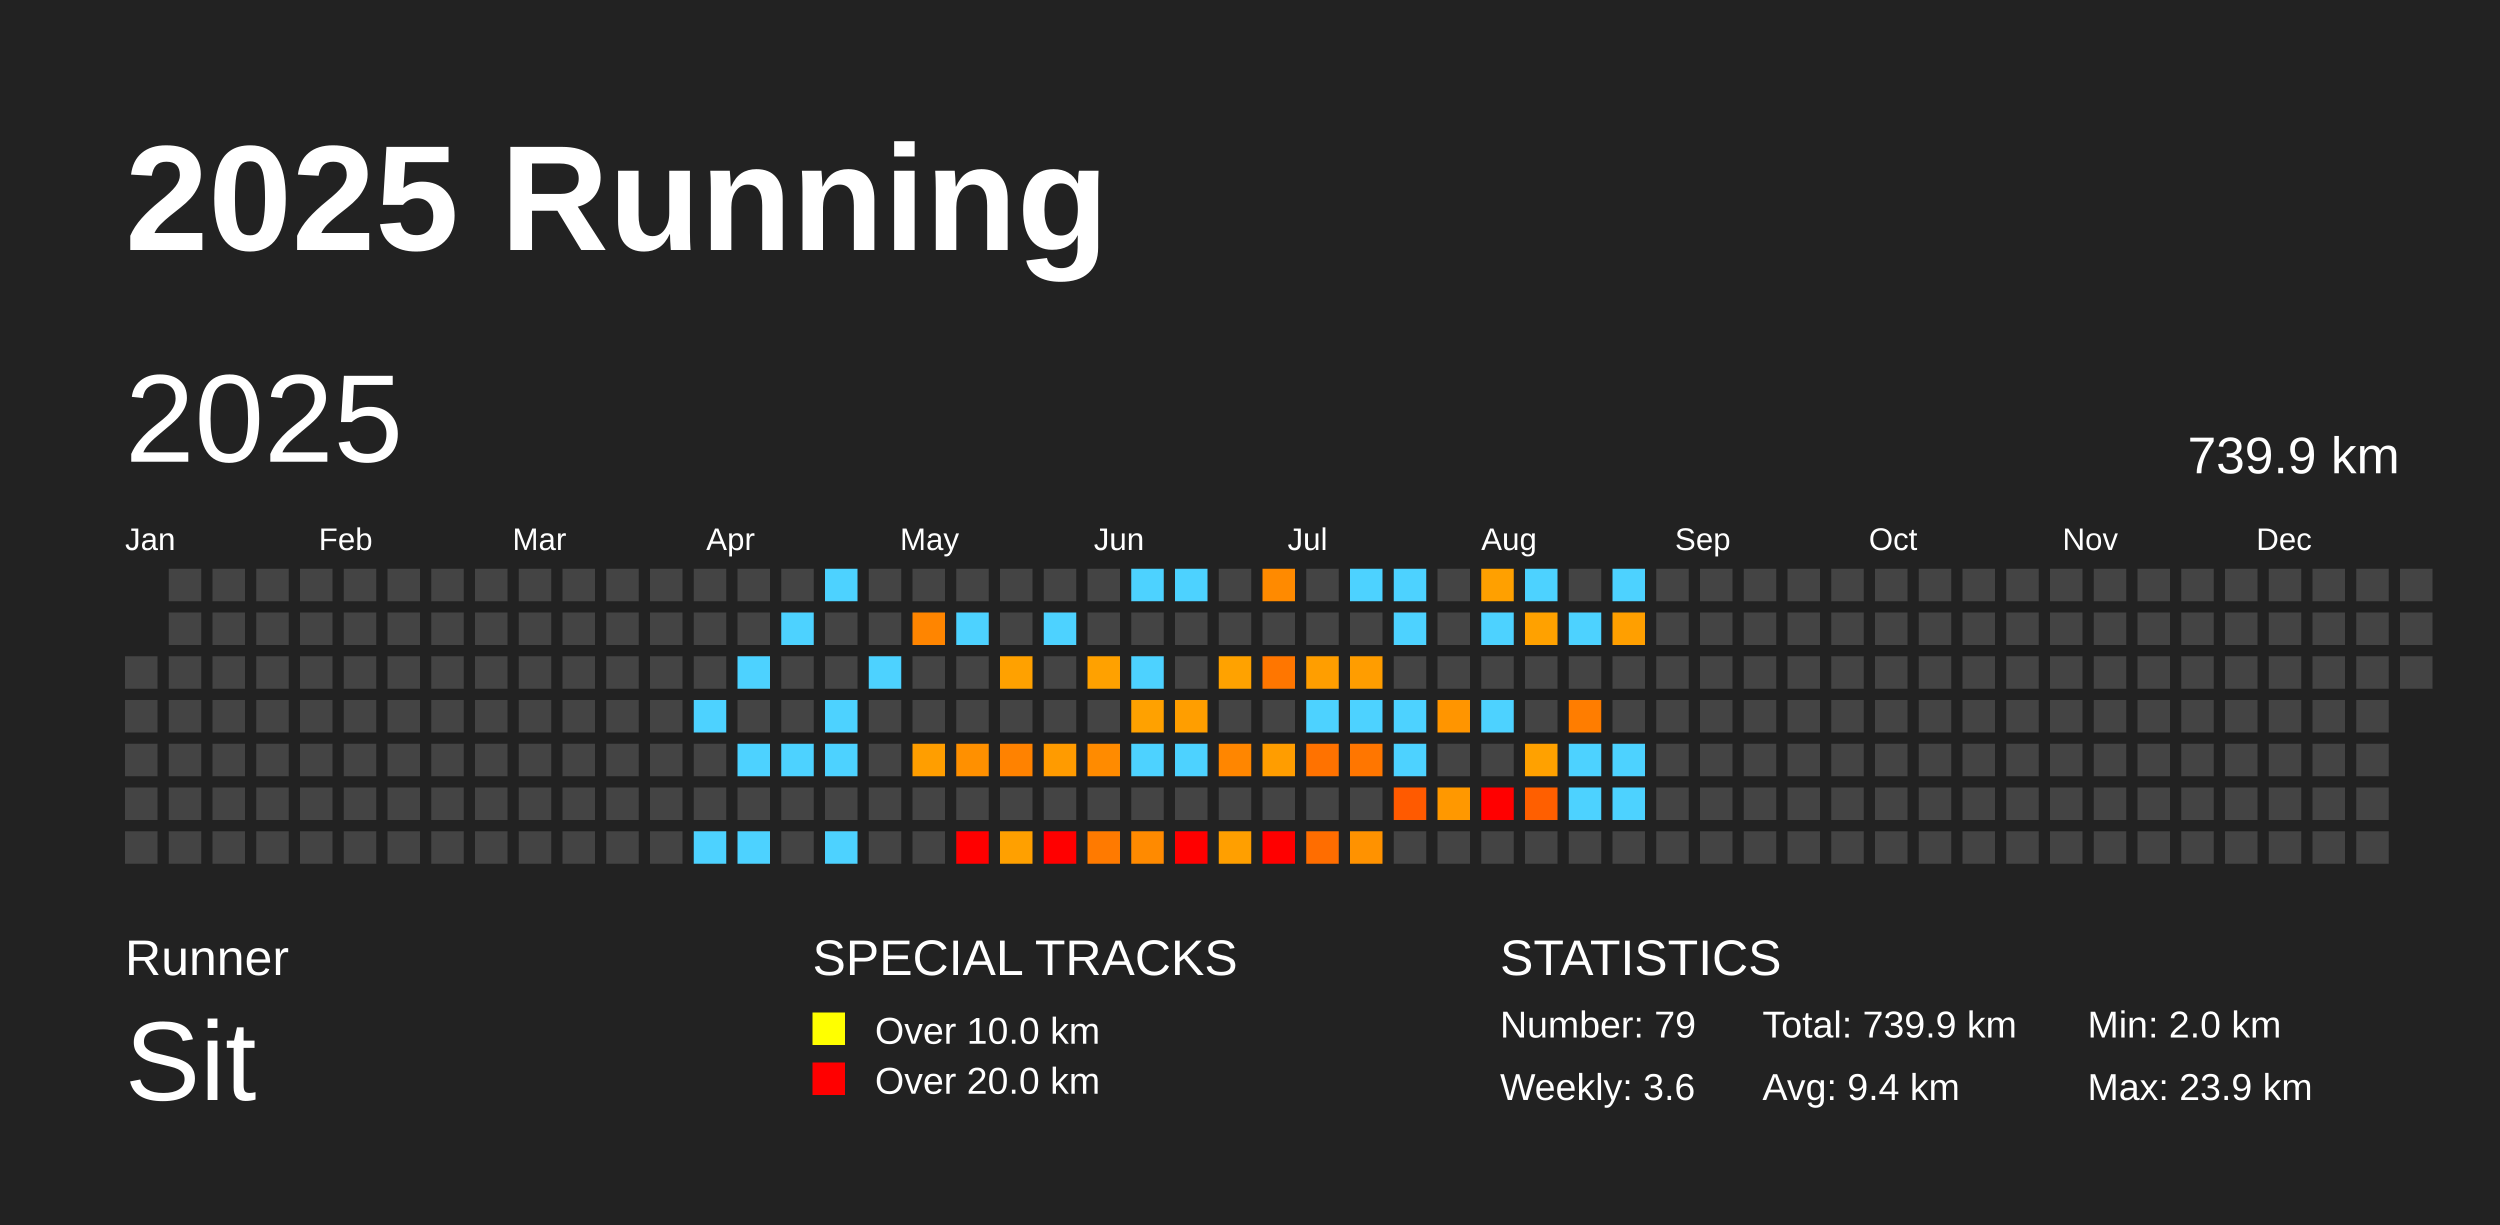
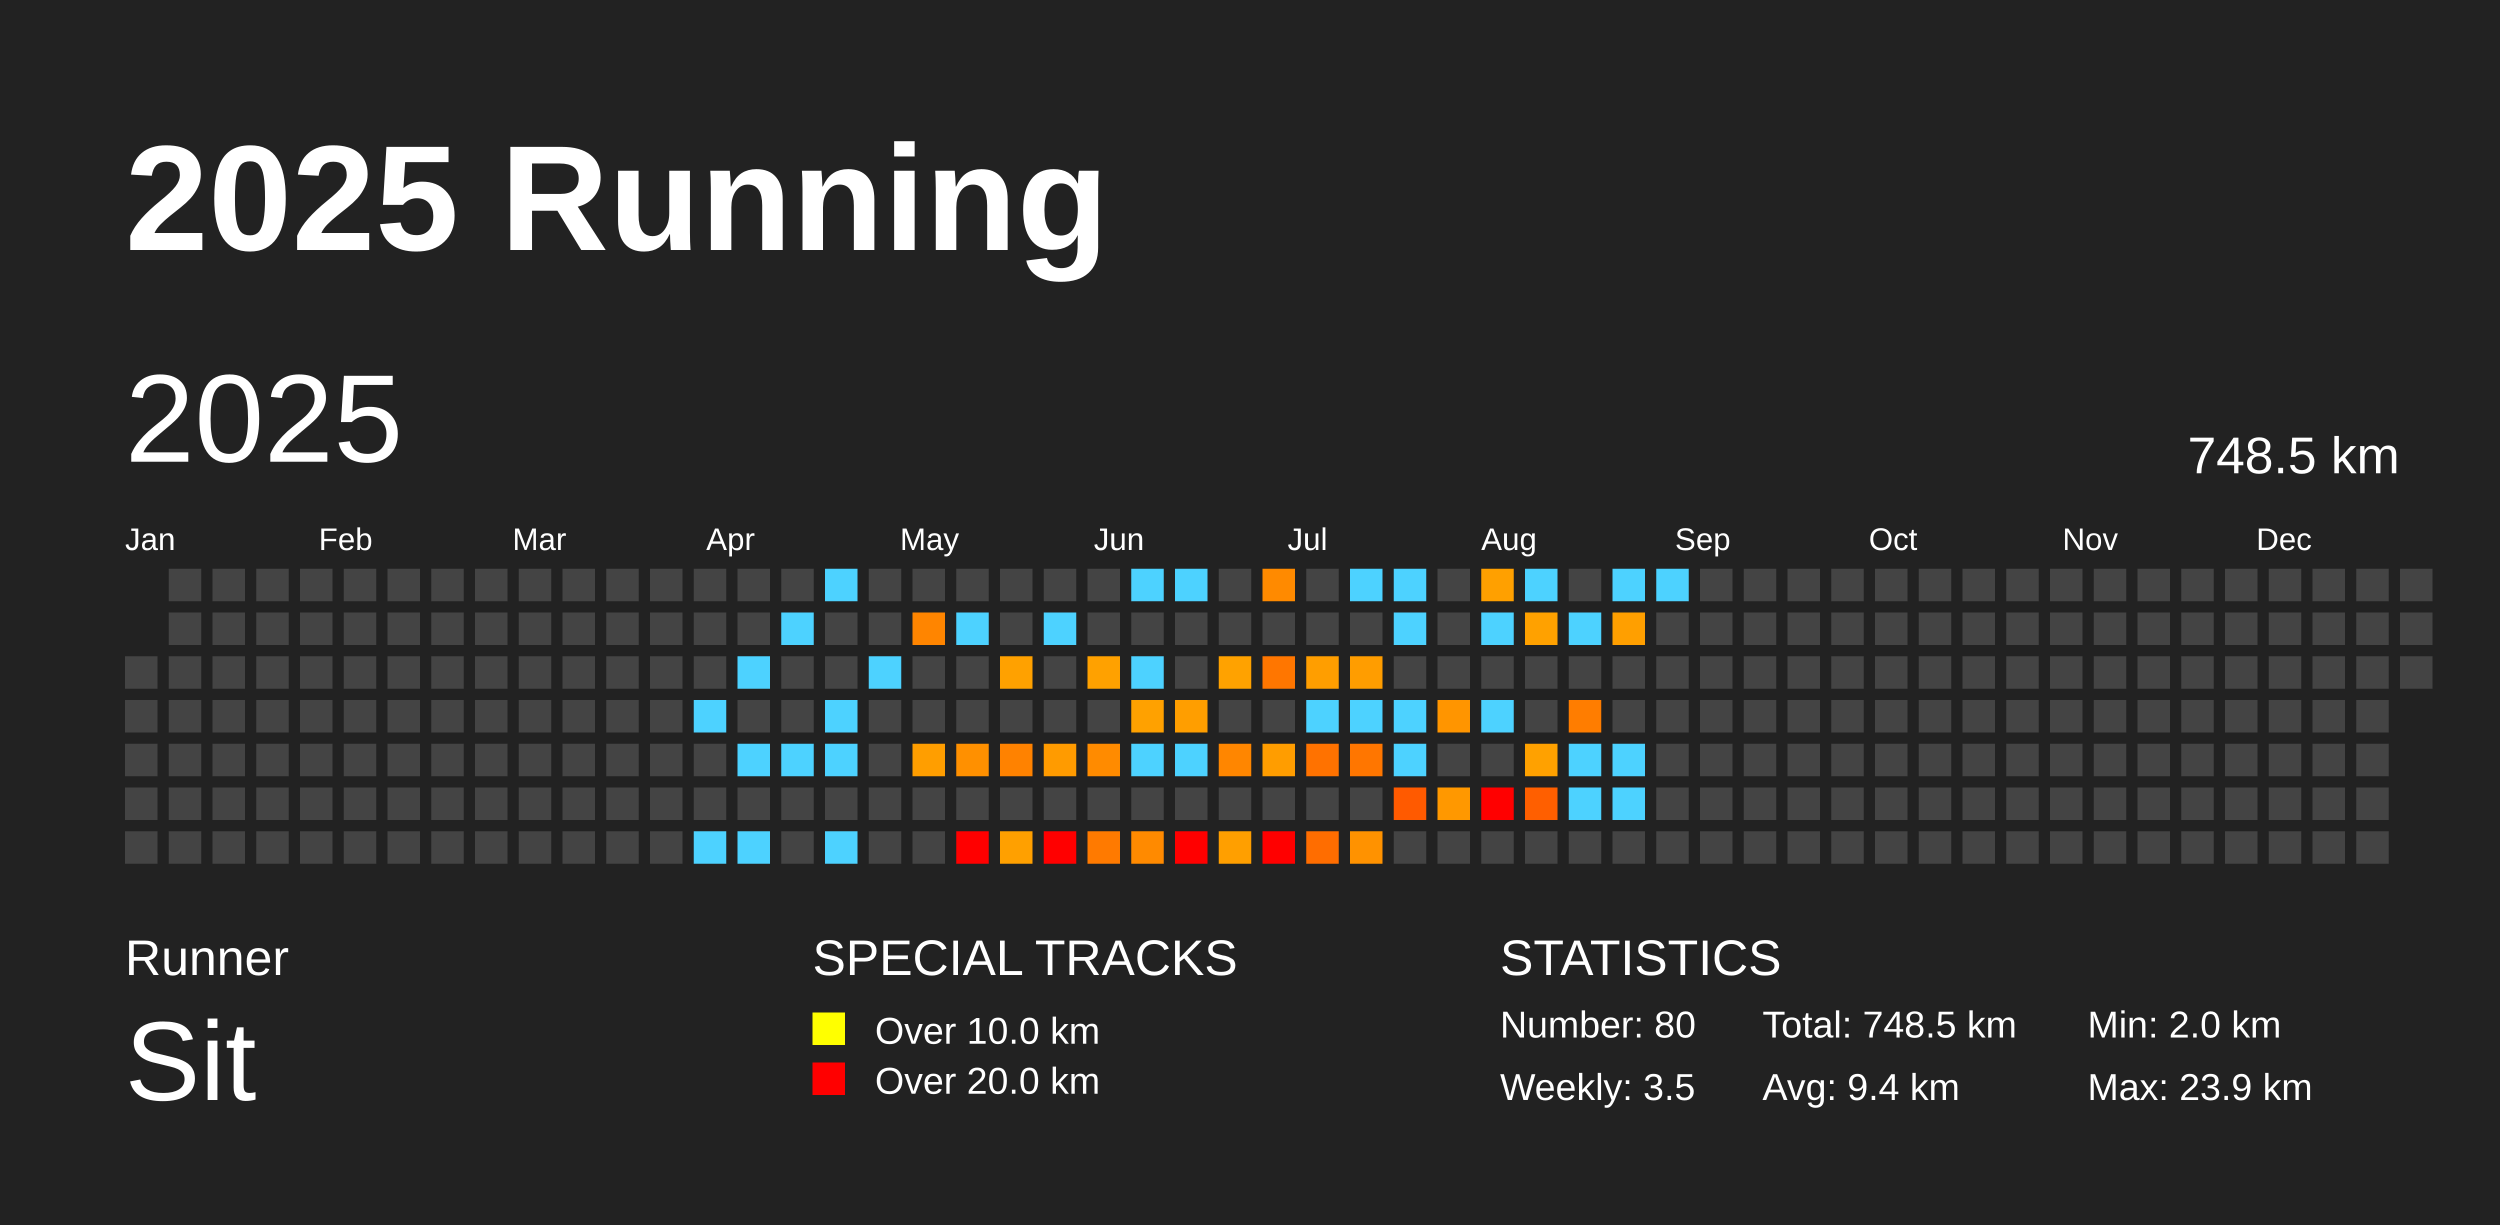
<svg xmlns="http://www.w3.org/2000/svg" baseProfile="full" height="98mm" version="1.1" viewBox="0,0,200,98" width="200mm">
  <defs />
  <rect fill="#222222" height="98" width="200" x="0" y="0" />
  <text fill="#FFFFFF" style="font-size:12px; font-family:Arial; font-weight:bold;" x="10" y="20">2025 Running</text>
  <text fill="#FFFFFF" style="font-size:4px; font-family:Arial" x="10" y="78">Runner</text>
  <text fill="#FFFFFF" style="font-size:9px; font-family:Arial" x="10" y="88">Sit</text>
  <text fill="#FFFFFF" style="font-size:4px; font-family:Arial" x="65" y="78">SPECIAL TRACKS</text>
  <rect fill="yellow" height="2.6" width="2.6" x="65" y="81" />
  <text fill="#FFFFFF" style="font-size:3px; font-family:Arial" x="70" y="83.5">Over 10.0 km</text>
  <rect fill="red" height="2.6" width="2.6" x="65" y="85" />
  <text fill="#FFFFFF" style="font-size:3px; font-family:Arial" x="70" y="87.5">Over 20.0 km</text>
  <text fill="#FFFFFF" style="font-size:4px; font-family:Arial" x="120" y="78">STATISTICS</text>
-   <text fill="#FFFFFF" style="font-size:3px; font-family:Arial" x="120" y="83">Number: 79</text>
-   <text fill="#FFFFFF" style="font-size:3px; font-family:Arial" x="120" y="88">Weekly: 3.6</text>
-   <text fill="#FFFFFF" style="font-size:3px; font-family:Arial" x="141" y="83">Total: 739.9 km</text>
+   <text fill="#FFFFFF" style="font-size:3px; font-family:Arial" x="120" y="83">Number: 80</text>
+   <text fill="#FFFFFF" style="font-size:3px; font-family:Arial" x="120" y="88">Weekly: 3.5</text>
+   <text fill="#FFFFFF" style="font-size:3px; font-family:Arial" x="141" y="83">Total: 748.5 km</text>
  <text fill="#FFFFFF" style="font-size:3px; font-family:Arial" x="141" y="88">Avg: 9.4 km</text>
  <text fill="#FFFFFF" style="font-size:3px; font-family:Arial" x="167" y="83">Min: 2.0 km</text>
  <text fill="#FFFFFF" style="font-size:3px; font-family:Arial" x="167" y="88">Max: 23.9 km</text>
  <text dominant-baseline="hanging" fill="#FFFFFF" style="font-size:10.0px; font-family:Arial;" x="10" y="30">2025</text>
-   <text dominant-baseline="hanging" fill="#FFFFFF" style="font-size:4.125px; font-family:Arial;" x="175" y="35">739.9 km</text>
+   <text dominant-baseline="hanging" fill="#FFFFFF" style="font-size:4.125px; font-family:Arial;" x="175" y="35">748.5 km</text>
  <text fill="#FFFFFF" style="font-size:2.5px; font-family:Arial" x="10.0" y="44">Jan</text>
  <text fill="#FFFFFF" style="font-size:2.5px; font-family:Arial" x="25.5" y="44">Feb</text>
  <text fill="#FFFFFF" style="font-size:2.5px; font-family:Arial" x="41.0" y="44">Mar</text>
  <text fill="#FFFFFF" style="font-size:2.5px; font-family:Arial" x="56.5" y="44">Apr</text>
  <text fill="#FFFFFF" style="font-size:2.5px; font-family:Arial" x="72.0" y="44">May</text>
  <text fill="#FFFFFF" style="font-size:2.5px; font-family:Arial" x="87.5" y="44">Jun</text>
  <text fill="#FFFFFF" style="font-size:2.5px; font-family:Arial" x="103.0" y="44">Jul</text>
  <text fill="#FFFFFF" style="font-size:2.5px; font-family:Arial" x="118.5" y="44">Aug</text>
  <text fill="#FFFFFF" style="font-size:2.5px; font-family:Arial" x="134.0" y="44">Sep</text>
  <text fill="#FFFFFF" style="font-size:2.5px; font-family:Arial" x="149.5" y="44">Oct</text>
  <text fill="#FFFFFF" style="font-size:2.5px; font-family:Arial" x="165.0" y="44">Nov</text>
  <text fill="#FFFFFF" style="font-size:2.5px; font-family:Arial" x="180.5" y="44">Dec</text>
  <rect fill="#444444" height="2.6" width="2.6" x="10.0" y="52.5" />
  <rect fill="#444444" height="2.6" width="2.6" x="10.0" y="56.0" />
  <rect fill="#444444" height="2.6" width="2.6" x="10.0" y="59.5" />
  <rect fill="#444444" height="2.6" width="2.6" x="10.0" y="63.0" />
  <rect fill="#444444" height="2.6" width="2.6" x="10.0" y="66.5" />
  <rect fill="#444444" height="2.6" width="2.6" x="13.5" y="45.5" />
  <rect fill="#444444" height="2.6" width="2.6" x="13.5" y="49.0" />
  <rect fill="#444444" height="2.6" width="2.6" x="13.5" y="52.5" />
  <rect fill="#444444" height="2.6" width="2.6" x="13.5" y="56.0" />
  <rect fill="#444444" height="2.6" width="2.6" x="13.5" y="59.5" />
  <rect fill="#444444" height="2.6" width="2.6" x="13.5" y="63.0" />
  <rect fill="#444444" height="2.6" width="2.6" x="13.5" y="66.5" />
  <rect fill="#444444" height="2.6" width="2.6" x="17.0" y="45.5" />
  <rect fill="#444444" height="2.6" width="2.6" x="17.0" y="49.0" />
  <rect fill="#444444" height="2.6" width="2.6" x="17.0" y="52.5" />
  <rect fill="#444444" height="2.6" width="2.6" x="17.0" y="56.0" />
  <rect fill="#444444" height="2.6" width="2.6" x="17.0" y="59.5" />
  <rect fill="#444444" height="2.6" width="2.6" x="17.0" y="63.0" />
  <rect fill="#444444" height="2.6" width="2.6" x="17.0" y="66.5" />
  <rect fill="#444444" height="2.6" width="2.6" x="20.5" y="45.5" />
  <rect fill="#444444" height="2.6" width="2.6" x="20.5" y="49.0" />
  <rect fill="#444444" height="2.6" width="2.6" x="20.5" y="52.5" />
  <rect fill="#444444" height="2.6" width="2.6" x="20.5" y="56.0" />
  <rect fill="#444444" height="2.6" width="2.6" x="20.5" y="59.5" />
  <rect fill="#444444" height="2.6" width="2.6" x="20.5" y="63.0" />
  <rect fill="#444444" height="2.6" width="2.6" x="20.5" y="66.5" />
  <rect fill="#444444" height="2.6" width="2.6" x="24.0" y="45.5" />
  <rect fill="#444444" height="2.6" width="2.6" x="24.0" y="49.0" />
  <rect fill="#444444" height="2.6" width="2.6" x="24.0" y="52.5" />
  <rect fill="#444444" height="2.6" width="2.6" x="24.0" y="56.0" />
  <rect fill="#444444" height="2.6" width="2.6" x="24.0" y="59.5" />
  <rect fill="#444444" height="2.6" width="2.6" x="24.0" y="63.0" />
  <rect fill="#444444" height="2.6" width="2.6" x="24.0" y="66.5" />
  <rect fill="#444444" height="2.6" width="2.6" x="27.5" y="45.5" />
  <rect fill="#444444" height="2.6" width="2.6" x="27.5" y="49.0" />
  <rect fill="#444444" height="2.6" width="2.6" x="27.5" y="52.5" />
  <rect fill="#444444" height="2.6" width="2.6" x="27.5" y="56.0" />
  <rect fill="#444444" height="2.6" width="2.6" x="27.5" y="59.5" />
  <rect fill="#444444" height="2.6" width="2.6" x="27.5" y="63.0" />
  <rect fill="#444444" height="2.6" width="2.6" x="27.5" y="66.5" />
  <rect fill="#444444" height="2.6" width="2.6" x="31.0" y="45.5" />
  <rect fill="#444444" height="2.6" width="2.6" x="31.0" y="49.0" />
  <rect fill="#444444" height="2.6" width="2.6" x="31.0" y="52.5" />
  <rect fill="#444444" height="2.6" width="2.6" x="31.0" y="56.0" />
  <rect fill="#444444" height="2.6" width="2.6" x="31.0" y="59.5" />
  <rect fill="#444444" height="2.6" width="2.6" x="31.0" y="63.0" />
  <rect fill="#444444" height="2.6" width="2.6" x="31.0" y="66.5" />
  <rect fill="#444444" height="2.6" width="2.6" x="34.5" y="45.5" />
  <rect fill="#444444" height="2.6" width="2.6" x="34.5" y="49.0" />
  <rect fill="#444444" height="2.6" width="2.6" x="34.5" y="52.5" />
  <rect fill="#444444" height="2.6" width="2.6" x="34.5" y="56.0" />
  <rect fill="#444444" height="2.6" width="2.6" x="34.5" y="59.5" />
  <rect fill="#444444" height="2.6" width="2.6" x="34.5" y="63.0" />
  <rect fill="#444444" height="2.6" width="2.6" x="34.5" y="66.5" />
  <rect fill="#444444" height="2.6" width="2.6" x="38.0" y="45.5" />
  <rect fill="#444444" height="2.6" width="2.6" x="38.0" y="49.0" />
  <rect fill="#444444" height="2.6" width="2.6" x="38.0" y="52.5" />
  <rect fill="#444444" height="2.6" width="2.6" x="38.0" y="56.0" />
  <rect fill="#444444" height="2.6" width="2.6" x="38.0" y="59.5" />
  <rect fill="#444444" height="2.6" width="2.6" x="38.0" y="63.0" />
  <rect fill="#444444" height="2.6" width="2.6" x="38.0" y="66.5" />
  <rect fill="#444444" height="2.6" width="2.6" x="41.5" y="45.5" />
  <rect fill="#444444" height="2.6" width="2.6" x="41.5" y="49.0" />
  <rect fill="#444444" height="2.6" width="2.6" x="41.5" y="52.5" />
  <rect fill="#444444" height="2.6" width="2.6" x="41.5" y="56.0" />
  <rect fill="#444444" height="2.6" width="2.6" x="41.5" y="59.5" />
  <rect fill="#444444" height="2.6" width="2.6" x="41.5" y="63.0" />
  <rect fill="#444444" height="2.6" width="2.6" x="41.5" y="66.5" />
  <rect fill="#444444" height="2.6" width="2.6" x="45.0" y="45.5" />
  <rect fill="#444444" height="2.6" width="2.6" x="45.0" y="49.0" />
  <rect fill="#444444" height="2.6" width="2.6" x="45.0" y="52.5" />
  <rect fill="#444444" height="2.6" width="2.6" x="45.0" y="56.0" />
  <rect fill="#444444" height="2.6" width="2.6" x="45.0" y="59.5" />
  <rect fill="#444444" height="2.6" width="2.6" x="45.0" y="63.0" />
  <rect fill="#444444" height="2.6" width="2.6" x="45.0" y="66.5" />
  <rect fill="#444444" height="2.6" width="2.6" x="48.5" y="45.5" />
  <rect fill="#444444" height="2.6" width="2.6" x="48.5" y="49.0" />
  <rect fill="#444444" height="2.6" width="2.6" x="48.5" y="52.5" />
  <rect fill="#444444" height="2.6" width="2.6" x="48.5" y="56.0" />
  <rect fill="#444444" height="2.6" width="2.6" x="48.5" y="59.5" />
  <rect fill="#444444" height="2.6" width="2.6" x="48.5" y="63.0" />
  <rect fill="#444444" height="2.6" width="2.6" x="48.5" y="66.5" />
  <rect fill="#444444" height="2.6" width="2.6" x="52.0" y="45.5" />
  <rect fill="#444444" height="2.6" width="2.6" x="52.0" y="49.0" />
  <rect fill="#444444" height="2.6" width="2.6" x="52.0" y="52.5" />
  <rect fill="#444444" height="2.6" width="2.6" x="52.0" y="56.0" />
  <rect fill="#444444" height="2.6" width="2.6" x="52.0" y="59.5" />
  <rect fill="#444444" height="2.6" width="2.6" x="52.0" y="63.0" />
  <rect fill="#444444" height="2.6" width="2.6" x="52.0" y="66.5" />
  <rect fill="#444444" height="2.6" width="2.6" x="55.5" y="45.5" />
  <rect fill="#444444" height="2.6" width="2.6" x="55.5" y="49.0" />
  <rect fill="#444444" height="2.6" width="2.6" x="55.5" y="52.5" />
  <rect fill="#4dd2ff" height="2.6" width="2.6" x="55.5" y="56.0" />
  <rect fill="#444444" height="2.6" width="2.6" x="55.5" y="59.5" />
  <rect fill="#444444" height="2.6" width="2.6" x="55.5" y="63.0" />
  <rect fill="#4dd2ff" height="2.6" width="2.6" x="55.5" y="66.5" />
  <rect fill="#444444" height="2.6" width="2.6" x="59.0" y="45.5" />
  <rect fill="#444444" height="2.6" width="2.6" x="59.0" y="49.0" />
  <rect fill="#4dd2ff" height="2.6" width="2.6" x="59.0" y="52.5" />
  <rect fill="#444444" height="2.6" width="2.6" x="59.0" y="56.0" />
  <rect fill="#4dd2ff" height="2.6" width="2.6" x="59.0" y="59.5" />
  <rect fill="#444444" height="2.6" width="2.6" x="59.0" y="63.0" />
  <rect fill="#4dd2ff" height="2.6" width="2.6" x="59.0" y="66.5" />
  <rect fill="#444444" height="2.6" width="2.6" x="62.5" y="45.5" />
  <rect fill="#4dd2ff" height="2.6" width="2.6" x="62.5" y="49.0" />
  <rect fill="#444444" height="2.6" width="2.6" x="62.5" y="52.5" />
  <rect fill="#444444" height="2.6" width="2.6" x="62.5" y="56.0" />
  <rect fill="#4dd2ff" height="2.6" width="2.6" x="62.5" y="59.5" />
  <rect fill="#444444" height="2.6" width="2.6" x="62.5" y="63.0" />
  <rect fill="#444444" height="2.6" width="2.6" x="62.5" y="66.5" />
  <rect fill="#4dd2ff" height="2.6" width="2.6" x="66.0" y="45.5" />
  <rect fill="#444444" height="2.6" width="2.6" x="66.0" y="49.0" />
  <rect fill="#444444" height="2.6" width="2.6" x="66.0" y="52.5" />
  <rect fill="#4dd2ff" height="2.6" width="2.6" x="66.0" y="56.0" />
  <rect fill="#4dd2ff" height="2.6" width="2.6" x="66.0" y="59.5" />
  <rect fill="#444444" height="2.6" width="2.6" x="66.0" y="63.0" />
  <rect fill="#4dd2ff" height="2.6" width="2.6" x="66.0" y="66.5" />
  <rect fill="#444444" height="2.6" width="2.6" x="69.5" y="45.5" />
  <rect fill="#444444" height="2.6" width="2.6" x="69.5" y="49.0" />
  <rect fill="#4dd2ff" height="2.6" width="2.6" x="69.5" y="52.5" />
  <rect fill="#444444" height="2.6" width="2.6" x="69.5" y="56.0" />
  <rect fill="#444444" height="2.6" width="2.6" x="69.5" y="59.5" />
  <rect fill="#444444" height="2.6" width="2.6" x="69.5" y="63.0" />
  <rect fill="#444444" height="2.6" width="2.6" x="69.5" y="66.5" />
  <rect fill="#444444" height="2.6" width="2.6" x="73.0" y="45.5" />
  <rect fill="#ff8500" height="2.6" width="2.6" x="73.0" y="49.0" />
  <rect fill="#444444" height="2.6" width="2.6" x="73.0" y="52.5" />
  <rect fill="#444444" height="2.6" width="2.6" x="73.0" y="56.0" />
  <rect fill="#ff9e00" height="2.6" width="2.6" x="73.0" y="59.5" />
  <rect fill="#444444" height="2.6" width="2.6" x="73.0" y="63.0" />
  <rect fill="#444444" height="2.6" width="2.6" x="73.0" y="66.5" />
  <rect fill="#444444" height="2.6" width="2.6" x="76.5" y="45.5" />
  <rect fill="#4dd2ff" height="2.6" width="2.6" x="76.5" y="49.0" />
  <rect fill="#444444" height="2.6" width="2.6" x="76.5" y="52.5" />
  <rect fill="#444444" height="2.6" width="2.6" x="76.5" y="56.0" />
  <rect fill="#ff9000" height="2.6" width="2.6" x="76.5" y="59.5" />
  <rect fill="#444444" height="2.6" width="2.6" x="76.5" y="63.0" />
  <rect fill="red" height="2.6" width="2.6" x="76.5" y="66.5" />
  <rect fill="#444444" height="2.6" width="2.6" x="80.0" y="45.5" />
  <rect fill="#444444" height="2.6" width="2.6" x="80.0" y="49.0" />
  <rect fill="#ffa100" height="2.6" width="2.6" x="80.0" y="52.5" />
  <rect fill="#444444" height="2.6" width="2.6" x="80.0" y="56.0" />
  <rect fill="#ff8200" height="2.6" width="2.6" x="80.0" y="59.5" />
  <rect fill="#444444" height="2.6" width="2.6" x="80.0" y="63.0" />
  <rect fill="#ffa000" height="2.6" width="2.6" x="80.0" y="66.5" />
  <rect fill="#444444" height="2.6" width="2.6" x="83.5" y="45.5" />
  <rect fill="#4dd2ff" height="2.6" width="2.6" x="83.5" y="49.0" />
  <rect fill="#444444" height="2.6" width="2.6" x="83.5" y="52.5" />
  <rect fill="#444444" height="2.6" width="2.6" x="83.5" y="56.0" />
  <rect fill="#ff9b00" height="2.6" width="2.6" x="83.5" y="59.5" />
  <rect fill="#444444" height="2.6" width="2.6" x="83.5" y="63.0" />
  <rect fill="red" height="2.6" width="2.6" x="83.5" y="66.5" />
  <rect fill="#444444" height="2.6" width="2.6" x="87.0" y="45.5" />
  <rect fill="#444444" height="2.6" width="2.6" x="87.0" y="49.0" />
  <rect fill="#ffa100" height="2.6" width="2.6" x="87.0" y="52.5" />
  <rect fill="#444444" height="2.6" width="2.6" x="87.0" y="56.0" />
  <rect fill="#ff8b00" height="2.6" width="2.6" x="87.0" y="59.5" />
  <rect fill="#444444" height="2.6" width="2.6" x="87.0" y="63.0" />
  <rect fill="#ff7a00" height="2.6" width="2.6" x="87.0" y="66.5" />
  <rect fill="#4dd2ff" height="2.6" width="2.6" x="90.5" y="45.5" />
  <rect fill="#444444" height="2.6" width="2.6" x="90.5" y="49.0" />
  <rect fill="#4dd2ff" height="2.6" width="2.6" x="90.5" y="52.5" />
  <rect fill="#ffa100" height="2.6" width="2.6" x="90.5" y="56.0" />
  <rect fill="#4dd2ff" height="2.6" width="2.6" x="90.5" y="59.5" />
  <rect fill="#444444" height="2.6" width="2.6" x="90.5" y="63.0" />
  <rect fill="#ff8a00" height="2.6" width="2.6" x="90.5" y="66.5" />
  <rect fill="#4dd2ff" height="2.6" width="2.6" x="94.0" y="45.5" />
  <rect fill="#444444" height="2.6" width="2.6" x="94.0" y="49.0" />
  <rect fill="#444444" height="2.6" width="2.6" x="94.0" y="52.5" />
  <rect fill="#ff9e00" height="2.6" width="2.6" x="94.0" y="56.0" />
  <rect fill="#4dd2ff" height="2.6" width="2.6" x="94.0" y="59.5" />
  <rect fill="#444444" height="2.6" width="2.6" x="94.0" y="63.0" />
  <rect fill="red" height="2.6" width="2.6" x="94.0" y="66.5" />
  <rect fill="#444444" height="2.6" width="2.6" x="97.5" y="45.5" />
  <rect fill="#444444" height="2.6" width="2.6" x="97.5" y="49.0" />
  <rect fill="#ffa200" height="2.6" width="2.6" x="97.5" y="52.5" />
  <rect fill="#444444" height="2.6" width="2.6" x="97.5" y="56.0" />
  <rect fill="#ff8600" height="2.6" width="2.6" x="97.5" y="59.5" />
  <rect fill="#444444" height="2.6" width="2.6" x="97.5" y="63.0" />
  <rect fill="#ff9f00" height="2.6" width="2.6" x="97.5" y="66.5" />
  <rect fill="#ff8a00" height="2.6" width="2.6" x="101.0" y="45.5" />
  <rect fill="#444444" height="2.6" width="2.6" x="101.0" y="49.0" />
  <rect fill="#ff7600" height="2.6" width="2.6" x="101.0" y="52.5" />
  <rect fill="#444444" height="2.6" width="2.6" x="101.0" y="56.0" />
  <rect fill="#ff9d00" height="2.6" width="2.6" x="101.0" y="59.5" />
  <rect fill="#444444" height="2.6" width="2.6" x="101.0" y="63.0" />
  <rect fill="red" height="2.6" width="2.6" x="101.0" y="66.5" />
  <rect fill="#444444" height="2.6" width="2.6" x="104.5" y="45.5" />
  <rect fill="#444444" height="2.6" width="2.6" x="104.5" y="49.0" />
  <rect fill="#ff9e00" height="2.6" width="2.6" x="104.5" y="52.5" />
  <rect fill="#4dd2ff" height="2.6" width="2.6" x="104.5" y="56.0" />
  <rect fill="#ff7200" height="2.6" width="2.6" x="104.5" y="59.5" />
  <rect fill="#444444" height="2.6" width="2.6" x="104.5" y="63.0" />
  <rect fill="#ff6d00" height="2.6" width="2.6" x="104.5" y="66.5" />
  <rect fill="#4dd2ff" height="2.6" width="2.6" x="108.0" y="45.5" />
  <rect fill="#444444" height="2.6" width="2.6" x="108.0" y="49.0" />
  <rect fill="#ff9d00" height="2.6" width="2.6" x="108.0" y="52.5" />
  <rect fill="#4dd2ff" height="2.6" width="2.6" x="108.0" y="56.0" />
  <rect fill="#ff7600" height="2.6" width="2.6" x="108.0" y="59.5" />
  <rect fill="#444444" height="2.6" width="2.6" x="108.0" y="63.0" />
  <rect fill="#ff9200" height="2.6" width="2.6" x="108.0" y="66.5" />
  <rect fill="#4dd2ff" height="2.6" width="2.6" x="111.5" y="45.5" />
  <rect fill="#4dd2ff" height="2.6" width="2.6" x="111.5" y="49.0" />
  <rect fill="#444444" height="2.6" width="2.6" x="111.5" y="52.5" />
  <rect fill="#4dd2ff" height="2.6" width="2.6" x="111.5" y="56.0" />
  <rect fill="#4dd2ff" height="2.6" width="2.6" x="111.5" y="59.5" />
  <rect fill="#ff5a00" height="2.6" width="2.6" x="111.5" y="63.0" />
  <rect fill="#444444" height="2.6" width="2.6" x="111.5" y="66.5" />
  <rect fill="#444444" height="2.6" width="2.6" x="115.0" y="45.5" />
  <rect fill="#444444" height="2.6" width="2.6" x="115.0" y="49.0" />
  <rect fill="#444444" height="2.6" width="2.6" x="115.0" y="52.5" />
  <rect fill="#ff9500" height="2.6" width="2.6" x="115.0" y="56.0" />
  <rect fill="#444444" height="2.6" width="2.6" x="115.0" y="59.5" />
  <rect fill="#ff9800" height="2.6" width="2.6" x="115.0" y="63.0" />
  <rect fill="#444444" height="2.6" width="2.6" x="115.0" y="66.5" />
  <rect fill="#ffa000" height="2.6" width="2.6" x="118.5" y="45.5" />
  <rect fill="#4dd2ff" height="2.6" width="2.6" x="118.5" y="49.0" />
  <rect fill="#444444" height="2.6" width="2.6" x="118.5" y="52.5" />
  <rect fill="#4dd2ff" height="2.6" width="2.6" x="118.5" y="56.0" />
  <rect fill="#444444" height="2.6" width="2.6" x="118.5" y="59.5" />
  <rect fill="red" height="2.6" width="2.6" x="118.5" y="63.0" />
  <rect fill="#444444" height="2.6" width="2.6" x="118.5" y="66.5" />
  <rect fill="#4dd2ff" height="2.6" width="2.6" x="122.0" y="45.5" />
  <rect fill="#ffa100" height="2.6" width="2.6" x="122.0" y="49.0" />
  <rect fill="#444444" height="2.6" width="2.6" x="122.0" y="52.5" />
  <rect fill="#444444" height="2.6" width="2.6" x="122.0" y="56.0" />
  <rect fill="#ffa100" height="2.6" width="2.6" x="122.0" y="59.5" />
  <rect fill="#ff5f00" height="2.6" width="2.6" x="122.0" y="63.0" />
  <rect fill="#444444" height="2.6" width="2.6" x="122.0" y="66.5" />
  <rect fill="#444444" height="2.6" width="2.6" x="125.5" y="45.5" />
  <rect fill="#4dd2ff" height="2.6" width="2.6" x="125.5" y="49.0" />
  <rect fill="#444444" height="2.6" width="2.6" x="125.5" y="52.5" />
  <rect fill="#ff7d00" height="2.6" width="2.6" x="125.5" y="56.0" />
  <rect fill="#4dd2ff" height="2.6" width="2.6" x="125.5" y="59.5" />
  <rect fill="#4dd2ff" height="2.6" width="2.6" x="125.5" y="63.0" />
  <rect fill="#444444" height="2.6" width="2.6" x="125.5" y="66.5" />
  <rect fill="#4dd2ff" height="2.6" width="2.6" x="129.0" y="45.5" />
  <rect fill="#ff9f00" height="2.6" width="2.6" x="129.0" y="49.0" />
  <rect fill="#444444" height="2.6" width="2.6" x="129.0" y="52.5" />
  <rect fill="#444444" height="2.6" width="2.6" x="129.0" y="56.0" />
  <rect fill="#4dd2ff" height="2.6" width="2.6" x="129.0" y="59.5" />
  <rect fill="#4dd2ff" height="2.6" width="2.6" x="129.0" y="63.0" />
  <rect fill="#444444" height="2.6" width="2.6" x="129.0" y="66.5" />
-   <rect fill="#444444" height="2.6" width="2.6" x="132.5" y="45.5" />
+   <rect fill="#4dd2ff" height="2.6" width="2.6" x="132.5" y="45.5" />
  <rect fill="#444444" height="2.6" width="2.6" x="132.5" y="49.0" />
  <rect fill="#444444" height="2.6" width="2.6" x="132.5" y="52.5" />
  <rect fill="#444444" height="2.6" width="2.6" x="132.5" y="56.0" />
  <rect fill="#444444" height="2.6" width="2.6" x="132.5" y="59.5" />
  <rect fill="#444444" height="2.6" width="2.6" x="132.5" y="63.0" />
  <rect fill="#444444" height="2.6" width="2.6" x="132.5" y="66.5" />
  <rect fill="#444444" height="2.6" width="2.6" x="136.0" y="45.5" />
  <rect fill="#444444" height="2.6" width="2.6" x="136.0" y="49.0" />
  <rect fill="#444444" height="2.6" width="2.6" x="136.0" y="52.5" />
  <rect fill="#444444" height="2.6" width="2.6" x="136.0" y="56.0" />
  <rect fill="#444444" height="2.6" width="2.6" x="136.0" y="59.5" />
  <rect fill="#444444" height="2.6" width="2.6" x="136.0" y="63.0" />
  <rect fill="#444444" height="2.6" width="2.6" x="136.0" y="66.5" />
  <rect fill="#444444" height="2.6" width="2.6" x="139.5" y="45.5" />
  <rect fill="#444444" height="2.6" width="2.6" x="139.5" y="49.0" />
  <rect fill="#444444" height="2.6" width="2.6" x="139.5" y="52.5" />
  <rect fill="#444444" height="2.6" width="2.6" x="139.5" y="56.0" />
  <rect fill="#444444" height="2.6" width="2.6" x="139.5" y="59.5" />
  <rect fill="#444444" height="2.6" width="2.6" x="139.5" y="63.0" />
  <rect fill="#444444" height="2.6" width="2.6" x="139.5" y="66.5" />
  <rect fill="#444444" height="2.6" width="2.6" x="143.0" y="45.5" />
  <rect fill="#444444" height="2.6" width="2.6" x="143.0" y="49.0" />
  <rect fill="#444444" height="2.6" width="2.6" x="143.0" y="52.5" />
  <rect fill="#444444" height="2.6" width="2.6" x="143.0" y="56.0" />
  <rect fill="#444444" height="2.6" width="2.6" x="143.0" y="59.5" />
  <rect fill="#444444" height="2.6" width="2.6" x="143.0" y="63.0" />
  <rect fill="#444444" height="2.6" width="2.6" x="143.0" y="66.5" />
  <rect fill="#444444" height="2.6" width="2.6" x="146.5" y="45.5" />
  <rect fill="#444444" height="2.6" width="2.6" x="146.5" y="49.0" />
  <rect fill="#444444" height="2.6" width="2.6" x="146.5" y="52.5" />
  <rect fill="#444444" height="2.6" width="2.6" x="146.5" y="56.0" />
  <rect fill="#444444" height="2.6" width="2.6" x="146.5" y="59.5" />
  <rect fill="#444444" height="2.6" width="2.6" x="146.5" y="63.0" />
  <rect fill="#444444" height="2.6" width="2.6" x="146.5" y="66.5" />
  <rect fill="#444444" height="2.6" width="2.6" x="150.0" y="45.5" />
  <rect fill="#444444" height="2.6" width="2.6" x="150.0" y="49.0" />
  <rect fill="#444444" height="2.6" width="2.6" x="150.0" y="52.5" />
  <rect fill="#444444" height="2.6" width="2.6" x="150.0" y="56.0" />
  <rect fill="#444444" height="2.6" width="2.6" x="150.0" y="59.5" />
  <rect fill="#444444" height="2.6" width="2.6" x="150.0" y="63.0" />
  <rect fill="#444444" height="2.6" width="2.6" x="150.0" y="66.5" />
  <rect fill="#444444" height="2.6" width="2.6" x="153.5" y="45.5" />
  <rect fill="#444444" height="2.6" width="2.6" x="153.5" y="49.0" />
  <rect fill="#444444" height="2.6" width="2.6" x="153.5" y="52.5" />
  <rect fill="#444444" height="2.6" width="2.6" x="153.5" y="56.0" />
  <rect fill="#444444" height="2.6" width="2.6" x="153.5" y="59.5" />
  <rect fill="#444444" height="2.6" width="2.6" x="153.5" y="63.0" />
  <rect fill="#444444" height="2.6" width="2.6" x="153.5" y="66.5" />
  <rect fill="#444444" height="2.6" width="2.6" x="157.0" y="45.5" />
  <rect fill="#444444" height="2.6" width="2.6" x="157.0" y="49.0" />
  <rect fill="#444444" height="2.6" width="2.6" x="157.0" y="52.5" />
  <rect fill="#444444" height="2.6" width="2.6" x="157.0" y="56.0" />
  <rect fill="#444444" height="2.6" width="2.6" x="157.0" y="59.5" />
  <rect fill="#444444" height="2.6" width="2.6" x="157.0" y="63.0" />
  <rect fill="#444444" height="2.6" width="2.6" x="157.0" y="66.5" />
  <rect fill="#444444" height="2.6" width="2.6" x="160.5" y="45.5" />
  <rect fill="#444444" height="2.6" width="2.6" x="160.5" y="49.0" />
  <rect fill="#444444" height="2.6" width="2.6" x="160.5" y="52.5" />
  <rect fill="#444444" height="2.6" width="2.6" x="160.5" y="56.0" />
  <rect fill="#444444" height="2.6" width="2.6" x="160.5" y="59.5" />
  <rect fill="#444444" height="2.6" width="2.6" x="160.5" y="63.0" />
  <rect fill="#444444" height="2.6" width="2.6" x="160.5" y="66.5" />
  <rect fill="#444444" height="2.6" width="2.6" x="164.0" y="45.5" />
  <rect fill="#444444" height="2.6" width="2.6" x="164.0" y="49.0" />
  <rect fill="#444444" height="2.6" width="2.6" x="164.0" y="52.5" />
  <rect fill="#444444" height="2.6" width="2.6" x="164.0" y="56.0" />
  <rect fill="#444444" height="2.6" width="2.6" x="164.0" y="59.5" />
  <rect fill="#444444" height="2.6" width="2.6" x="164.0" y="63.0" />
  <rect fill="#444444" height="2.6" width="2.6" x="164.0" y="66.5" />
  <rect fill="#444444" height="2.6" width="2.6" x="167.5" y="45.5" />
  <rect fill="#444444" height="2.6" width="2.6" x="167.5" y="49.0" />
  <rect fill="#444444" height="2.6" width="2.6" x="167.5" y="52.5" />
  <rect fill="#444444" height="2.6" width="2.6" x="167.5" y="56.0" />
  <rect fill="#444444" height="2.6" width="2.6" x="167.5" y="59.5" />
  <rect fill="#444444" height="2.6" width="2.6" x="167.5" y="63.0" />
  <rect fill="#444444" height="2.6" width="2.6" x="167.5" y="66.5" />
  <rect fill="#444444" height="2.6" width="2.6" x="171.0" y="45.5" />
  <rect fill="#444444" height="2.6" width="2.6" x="171.0" y="49.0" />
  <rect fill="#444444" height="2.6" width="2.6" x="171.0" y="52.5" />
  <rect fill="#444444" height="2.6" width="2.6" x="171.0" y="56.0" />
  <rect fill="#444444" height="2.6" width="2.6" x="171.0" y="59.5" />
  <rect fill="#444444" height="2.6" width="2.6" x="171.0" y="63.0" />
  <rect fill="#444444" height="2.6" width="2.6" x="171.0" y="66.5" />
  <rect fill="#444444" height="2.6" width="2.6" x="174.5" y="45.5" />
  <rect fill="#444444" height="2.6" width="2.6" x="174.5" y="49.0" />
  <rect fill="#444444" height="2.6" width="2.6" x="174.5" y="52.5" />
  <rect fill="#444444" height="2.6" width="2.6" x="174.5" y="56.0" />
  <rect fill="#444444" height="2.6" width="2.6" x="174.5" y="59.5" />
  <rect fill="#444444" height="2.6" width="2.6" x="174.5" y="63.0" />
  <rect fill="#444444" height="2.6" width="2.6" x="174.5" y="66.5" />
  <rect fill="#444444" height="2.6" width="2.6" x="178.0" y="45.5" />
  <rect fill="#444444" height="2.6" width="2.6" x="178.0" y="49.0" />
  <rect fill="#444444" height="2.6" width="2.6" x="178.0" y="52.5" />
  <rect fill="#444444" height="2.6" width="2.6" x="178.0" y="56.0" />
  <rect fill="#444444" height="2.6" width="2.6" x="178.0" y="59.5" />
  <rect fill="#444444" height="2.6" width="2.6" x="178.0" y="63.0" />
  <rect fill="#444444" height="2.6" width="2.6" x="178.0" y="66.5" />
  <rect fill="#444444" height="2.6" width="2.6" x="181.5" y="45.5" />
  <rect fill="#444444" height="2.6" width="2.6" x="181.5" y="49.0" />
  <rect fill="#444444" height="2.6" width="2.6" x="181.5" y="52.5" />
  <rect fill="#444444" height="2.6" width="2.6" x="181.5" y="56.0" />
  <rect fill="#444444" height="2.6" width="2.6" x="181.5" y="59.5" />
  <rect fill="#444444" height="2.6" width="2.6" x="181.5" y="63.0" />
  <rect fill="#444444" height="2.6" width="2.6" x="181.5" y="66.5" />
  <rect fill="#444444" height="2.6" width="2.6" x="185.0" y="45.5" />
  <rect fill="#444444" height="2.6" width="2.6" x="185.0" y="49.0" />
  <rect fill="#444444" height="2.6" width="2.6" x="185.0" y="52.5" />
  <rect fill="#444444" height="2.6" width="2.6" x="185.0" y="56.0" />
  <rect fill="#444444" height="2.6" width="2.6" x="185.0" y="59.5" />
  <rect fill="#444444" height="2.6" width="2.6" x="185.0" y="63.0" />
  <rect fill="#444444" height="2.6" width="2.6" x="185.0" y="66.5" />
  <rect fill="#444444" height="2.6" width="2.6" x="188.5" y="45.5" />
  <rect fill="#444444" height="2.6" width="2.6" x="188.5" y="49.0" />
  <rect fill="#444444" height="2.6" width="2.6" x="188.5" y="52.5" />
  <rect fill="#444444" height="2.6" width="2.6" x="188.5" y="56.0" />
  <rect fill="#444444" height="2.6" width="2.6" x="188.5" y="59.5" />
  <rect fill="#444444" height="2.6" width="2.6" x="188.5" y="63.0" />
  <rect fill="#444444" height="2.6" width="2.6" x="188.5" y="66.5" />
  <rect fill="#444444" height="2.6" width="2.6" x="192.0" y="45.5" />
  <rect fill="#444444" height="2.6" width="2.6" x="192.0" y="49.0" />
  <rect fill="#444444" height="2.6" width="2.6" x="192.0" y="52.5" />
</svg>
